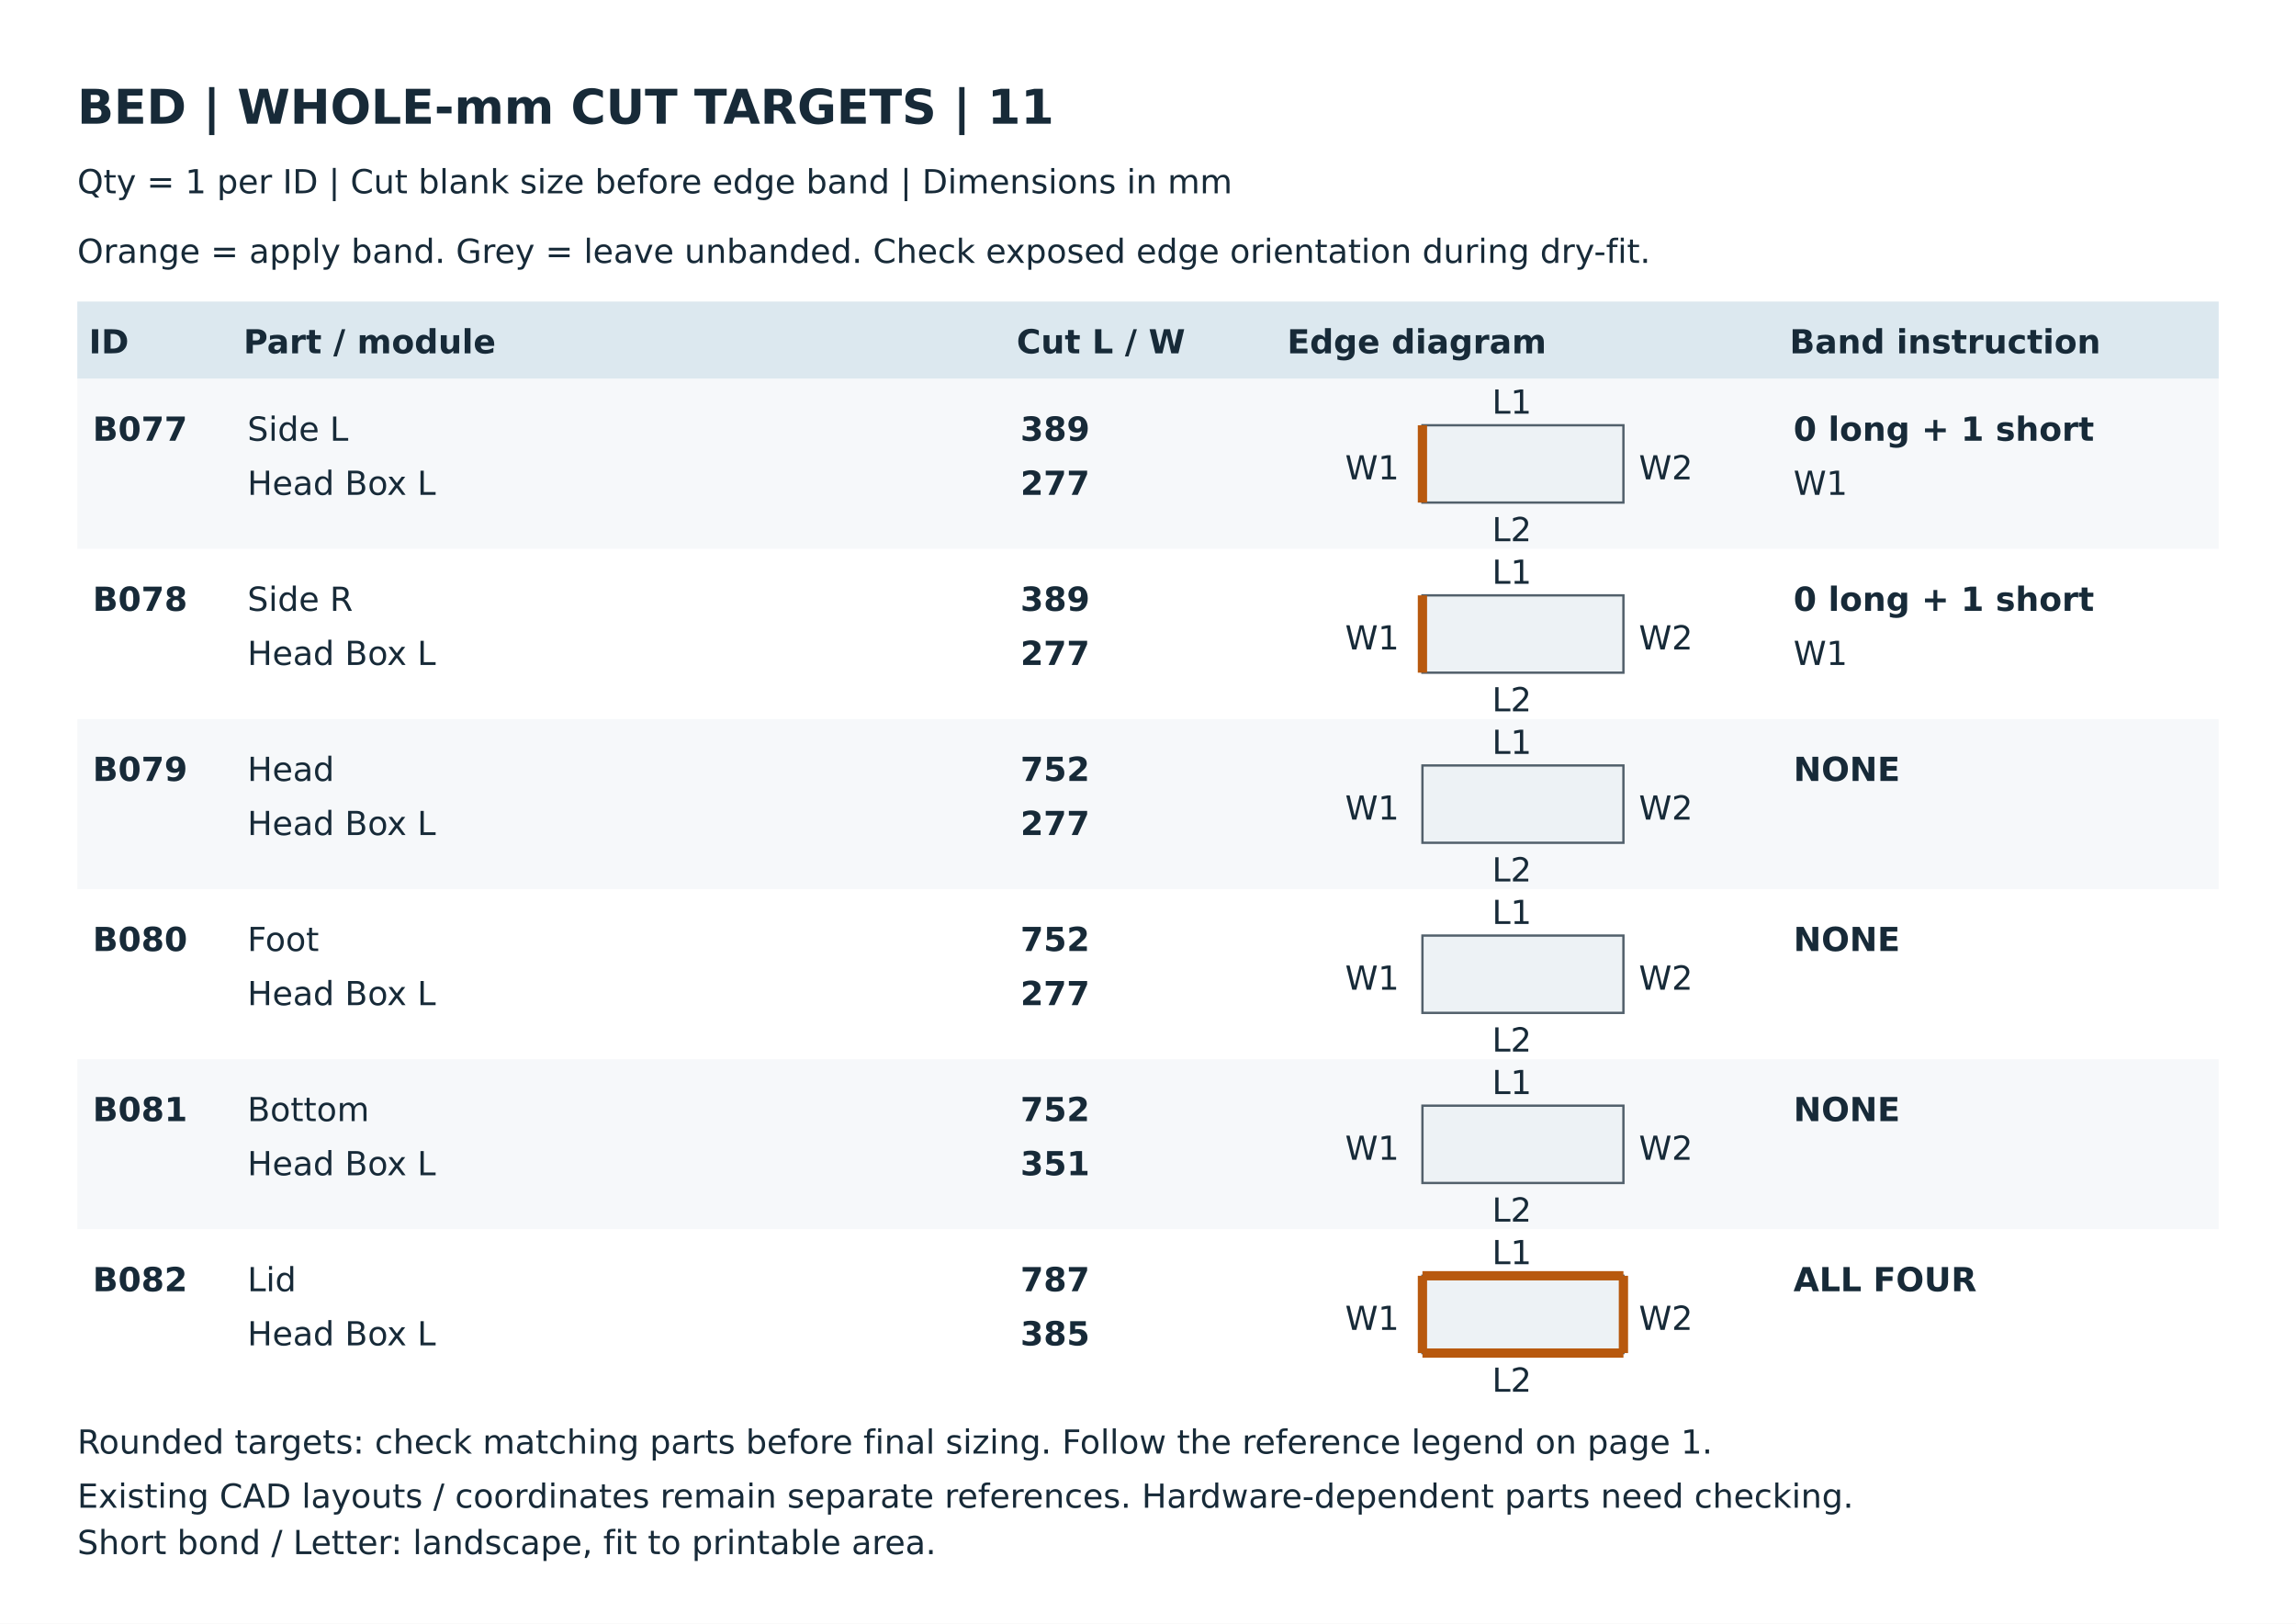
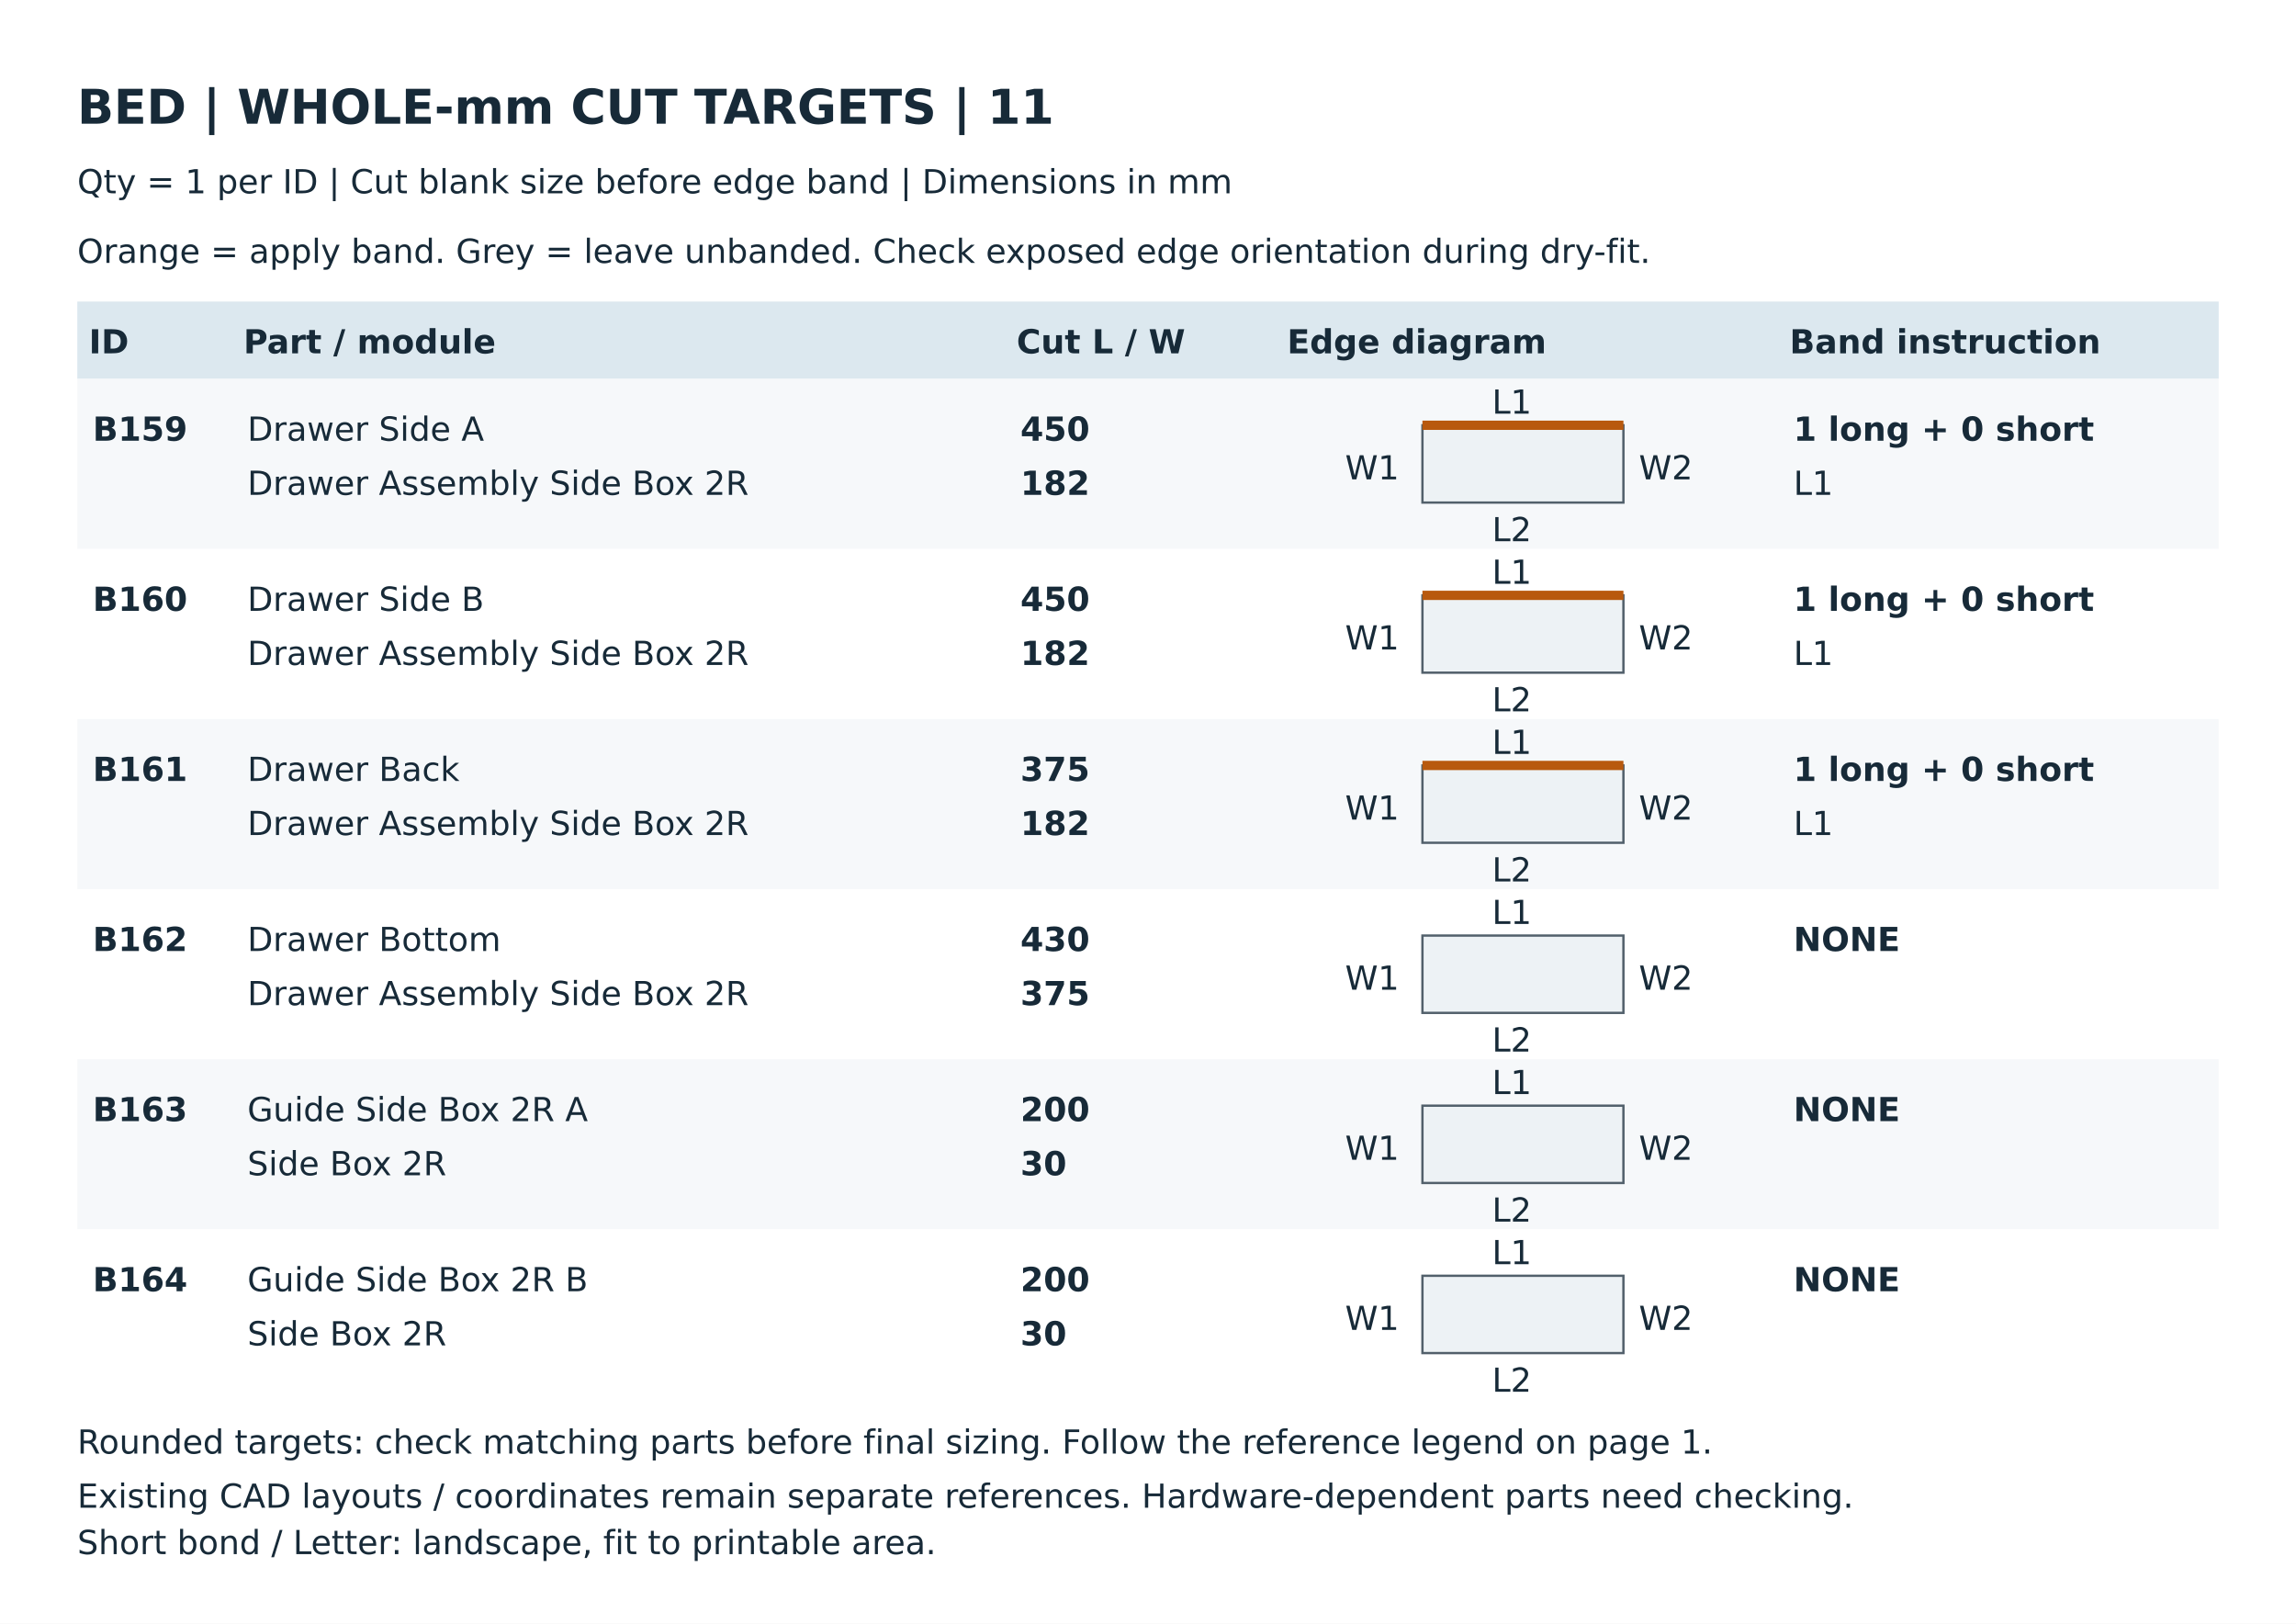
<svg xmlns="http://www.w3.org/2000/svg" width="297mm" height="210mm" viewBox="0 0 297 210">
  <rect width="297" height="210" fill="white" />
  <style>text {font-family:DejaVu Sans,sans-serif;fill:#172a38}</style>
  <text x="10" y="16" font-size="6.2" font-weight="bold">BED | WHOLE-mm CUT TARGETS | 11</text>
  <text x="10" y="25" font-size="4.3">Qty = 1 per ID | Cut blank size before edge band | Dimensions in mm</text>
  <text x="10" y="201" font-size="4.3">Short bond / Letter: landscape, fit to printable area.</text>
  <text x="10" y="34" font-size="4.3">Orange = apply band. Grey = leave unbanded. Check exposed edge orientation during dry-fit.</text>
  <rect x="10" y="39" width="277" height="10" fill="#dce8ef" />
  <text x="11.5" y="45.7" font-size="4.3" font-weight="bold">ID</text>
  <text x="31.5" y="45.7" font-size="4.3" font-weight="bold">Part / module</text>
  <text x="131.5" y="45.7" font-size="4.3" font-weight="bold">Cut L / W</text>
  <text x="166.5" y="45.7" font-size="4.3" font-weight="bold">Edge diagram</text>
  <text x="231.5" y="45.7" font-size="4.3" font-weight="bold">Band instruction</text>
  <rect x="10" y="49" width="277" height="22" fill="#f6f8fa" />
-   <text x="12" y="57" font-size="4.3" font-weight="bold">B077</text>
-   <text x="32" y="57" font-size="4.3">Side L</text>
-   <text x="32" y="64" font-size="4.3">Head Box L</text>
-   <text x="132" y="57" font-size="4.3" font-weight="bold">389</text>
-   <text x="132" y="64" font-size="4.3" font-weight="bold">277</text>
+   <text x="12" y="57" font-size="4.3" font-weight="bold">B159</text>
+   <text x="32" y="57" font-size="4.3">Drawer Side A</text>
+   <text x="32" y="64" font-size="4.3">Drawer Assembly Side Box 2R</text>
+   <text x="132" y="57" font-size="4.3" font-weight="bold">450</text>
+   <text x="132" y="64" font-size="4.3" font-weight="bold">182</text>
  <rect x="184" y="55" width="26" height="10" fill="#edf2f5" stroke="#52606b" stroke-width=".3" />
-   <path d="M184 55 L184 65" stroke="#b8590e" stroke-width="1.2" />
+   <path d="M184 55 L210 55" stroke="#b8590e" stroke-width="1.2" />
  <text x="193" y="53.5" font-size="4.3">L1</text>
  <text x="193" y="70" font-size="4.3">L2</text>
  <text x="174" y="62" font-size="4.3">W1</text>
  <text x="212" y="62" font-size="4.3">W2</text>
-   <text x="232" y="57" font-size="4.3" font-weight="bold">0 long + 1 short</text>
-   <text x="232" y="64" font-size="4.3">W1</text>
+   <text x="232" y="57" font-size="4.3" font-weight="bold">1 long + 0 short</text>
+   <text x="232" y="64" font-size="4.3">L1</text>
  <rect x="10" y="71" width="277" height="22" fill="white" />
-   <text x="12" y="79" font-size="4.3" font-weight="bold">B078</text>
-   <text x="32" y="79" font-size="4.3">Side R</text>
-   <text x="32" y="86" font-size="4.3">Head Box L</text>
-   <text x="132" y="79" font-size="4.3" font-weight="bold">389</text>
-   <text x="132" y="86" font-size="4.3" font-weight="bold">277</text>
+   <text x="12" y="79" font-size="4.3" font-weight="bold">B160</text>
+   <text x="32" y="79" font-size="4.3">Drawer Side B</text>
+   <text x="32" y="86" font-size="4.3">Drawer Assembly Side Box 2R</text>
+   <text x="132" y="79" font-size="4.3" font-weight="bold">450</text>
+   <text x="132" y="86" font-size="4.3" font-weight="bold">182</text>
  <rect x="184" y="77" width="26" height="10" fill="#edf2f5" stroke="#52606b" stroke-width=".3" />
-   <path d="M184 77 L184 87" stroke="#b8590e" stroke-width="1.2" />
+   <path d="M184 77 L210 77" stroke="#b8590e" stroke-width="1.2" />
  <text x="193" y="75.5" font-size="4.3">L1</text>
  <text x="193" y="92" font-size="4.3">L2</text>
  <text x="174" y="84" font-size="4.3">W1</text>
  <text x="212" y="84" font-size="4.3">W2</text>
-   <text x="232" y="79" font-size="4.3" font-weight="bold">0 long + 1 short</text>
-   <text x="232" y="86" font-size="4.3">W1</text>
+   <text x="232" y="79" font-size="4.3" font-weight="bold">1 long + 0 short</text>
+   <text x="232" y="86" font-size="4.3">L1</text>
  <rect x="10" y="93" width="277" height="22" fill="#f6f8fa" />
-   <text x="12" y="101" font-size="4.3" font-weight="bold">B079</text>
-   <text x="32" y="101" font-size="4.3">Head</text>
-   <text x="32" y="108" font-size="4.3">Head Box L</text>
-   <text x="132" y="101" font-size="4.3" font-weight="bold">752</text>
-   <text x="132" y="108" font-size="4.3" font-weight="bold">277</text>
+   <text x="12" y="101" font-size="4.3" font-weight="bold">B161</text>
+   <text x="32" y="101" font-size="4.3">Drawer Back</text>
+   <text x="32" y="108" font-size="4.3">Drawer Assembly Side Box 2R</text>
+   <text x="132" y="101" font-size="4.3" font-weight="bold">375</text>
+   <text x="132" y="108" font-size="4.3" font-weight="bold">182</text>
  <rect x="184" y="99" width="26" height="10" fill="#edf2f5" stroke="#52606b" stroke-width=".3" />
+   <path d="M184 99 L210 99" stroke="#b8590e" stroke-width="1.2" />
  <text x="193" y="97.5" font-size="4.3">L1</text>
  <text x="193" y="114" font-size="4.3">L2</text>
  <text x="174" y="106" font-size="4.3">W1</text>
  <text x="212" y="106" font-size="4.3">W2</text>
-   <text x="232" y="101" font-size="4.3" font-weight="bold">NONE</text>
-   <text x="232" y="108" font-size="4.3" />
+   <text x="232" y="101" font-size="4.3" font-weight="bold">1 long + 0 short</text>
+   <text x="232" y="108" font-size="4.3">L1</text>
  <rect x="10" y="115" width="277" height="22" fill="white" />
-   <text x="12" y="123" font-size="4.3" font-weight="bold">B080</text>
-   <text x="32" y="123" font-size="4.3">Foot</text>
-   <text x="32" y="130" font-size="4.3">Head Box L</text>
-   <text x="132" y="123" font-size="4.3" font-weight="bold">752</text>
-   <text x="132" y="130" font-size="4.3" font-weight="bold">277</text>
+   <text x="12" y="123" font-size="4.3" font-weight="bold">B162</text>
+   <text x="32" y="123" font-size="4.3">Drawer Bottom</text>
+   <text x="32" y="130" font-size="4.3">Drawer Assembly Side Box 2R</text>
+   <text x="132" y="123" font-size="4.3" font-weight="bold">430</text>
+   <text x="132" y="130" font-size="4.3" font-weight="bold">375</text>
  <rect x="184" y="121" width="26" height="10" fill="#edf2f5" stroke="#52606b" stroke-width=".3" />
  <text x="193" y="119.5" font-size="4.3">L1</text>
  <text x="193" y="136" font-size="4.3">L2</text>
  <text x="174" y="128" font-size="4.3">W1</text>
  <text x="212" y="128" font-size="4.3">W2</text>
  <text x="232" y="123" font-size="4.3" font-weight="bold">NONE</text>
  <text x="232" y="130" font-size="4.3" />
  <rect x="10" y="137" width="277" height="22" fill="#f6f8fa" />
-   <text x="12" y="145" font-size="4.3" font-weight="bold">B081</text>
-   <text x="32" y="145" font-size="4.3">Bottom</text>
-   <text x="32" y="152" font-size="4.3">Head Box L</text>
-   <text x="132" y="145" font-size="4.3" font-weight="bold">752</text>
-   <text x="132" y="152" font-size="4.3" font-weight="bold">351</text>
+   <text x="12" y="145" font-size="4.3" font-weight="bold">B163</text>
+   <text x="32" y="145" font-size="4.3">Guide Side Box 2R A</text>
+   <text x="32" y="152" font-size="4.3">Side Box 2R</text>
+   <text x="132" y="145" font-size="4.3" font-weight="bold">200</text>
+   <text x="132" y="152" font-size="4.3" font-weight="bold">30</text>
  <rect x="184" y="143" width="26" height="10" fill="#edf2f5" stroke="#52606b" stroke-width=".3" />
  <text x="193" y="141.5" font-size="4.3">L1</text>
  <text x="193" y="158" font-size="4.3">L2</text>
  <text x="174" y="150" font-size="4.3">W1</text>
  <text x="212" y="150" font-size="4.3">W2</text>
  <text x="232" y="145" font-size="4.3" font-weight="bold">NONE</text>
  <text x="232" y="152" font-size="4.3" />
  <rect x="10" y="159" width="277" height="22" fill="white" />
-   <text x="12" y="167" font-size="4.3" font-weight="bold">B082</text>
-   <text x="32" y="167" font-size="4.3">Lid</text>
-   <text x="32" y="174" font-size="4.3">Head Box L</text>
-   <text x="132" y="167" font-size="4.3" font-weight="bold">787</text>
-   <text x="132" y="174" font-size="4.3" font-weight="bold">385</text>
+   <text x="12" y="167" font-size="4.3" font-weight="bold">B164</text>
+   <text x="32" y="167" font-size="4.3">Guide Side Box 2R B</text>
+   <text x="32" y="174" font-size="4.3">Side Box 2R</text>
+   <text x="132" y="167" font-size="4.3" font-weight="bold">200</text>
+   <text x="132" y="174" font-size="4.3" font-weight="bold">30</text>
  <rect x="184" y="165" width="26" height="10" fill="#edf2f5" stroke="#52606b" stroke-width=".3" />
-   <path d="M184 165 L210 165" stroke="#b8590e" stroke-width="1.2" />
-   <path d="M184 175 L210 175" stroke="#b8590e" stroke-width="1.2" />
-   <path d="M184 165 L184 175" stroke="#b8590e" stroke-width="1.2" />
-   <path d="M210 165 L210 175" stroke="#b8590e" stroke-width="1.2" />
  <text x="193" y="163.5" font-size="4.3">L1</text>
  <text x="193" y="180" font-size="4.3">L2</text>
  <text x="174" y="172" font-size="4.3">W1</text>
  <text x="212" y="172" font-size="4.3">W2</text>
-   <text x="232" y="167" font-size="4.3" font-weight="bold">ALL FOUR</text>
+   <text x="232" y="167" font-size="4.3" font-weight="bold">NONE</text>
+   <text x="232" y="174" font-size="4.3" />
  <text x="10" y="188" font-size="4.3">Rounded targets: check matching parts before final sizing. Follow the reference legend on page 1.</text>
  <text x="10" y="195" font-size="4.3">Existing CAD layouts / coordinates remain separate references. Hardware-dependent parts need checking.</text>
</svg>
